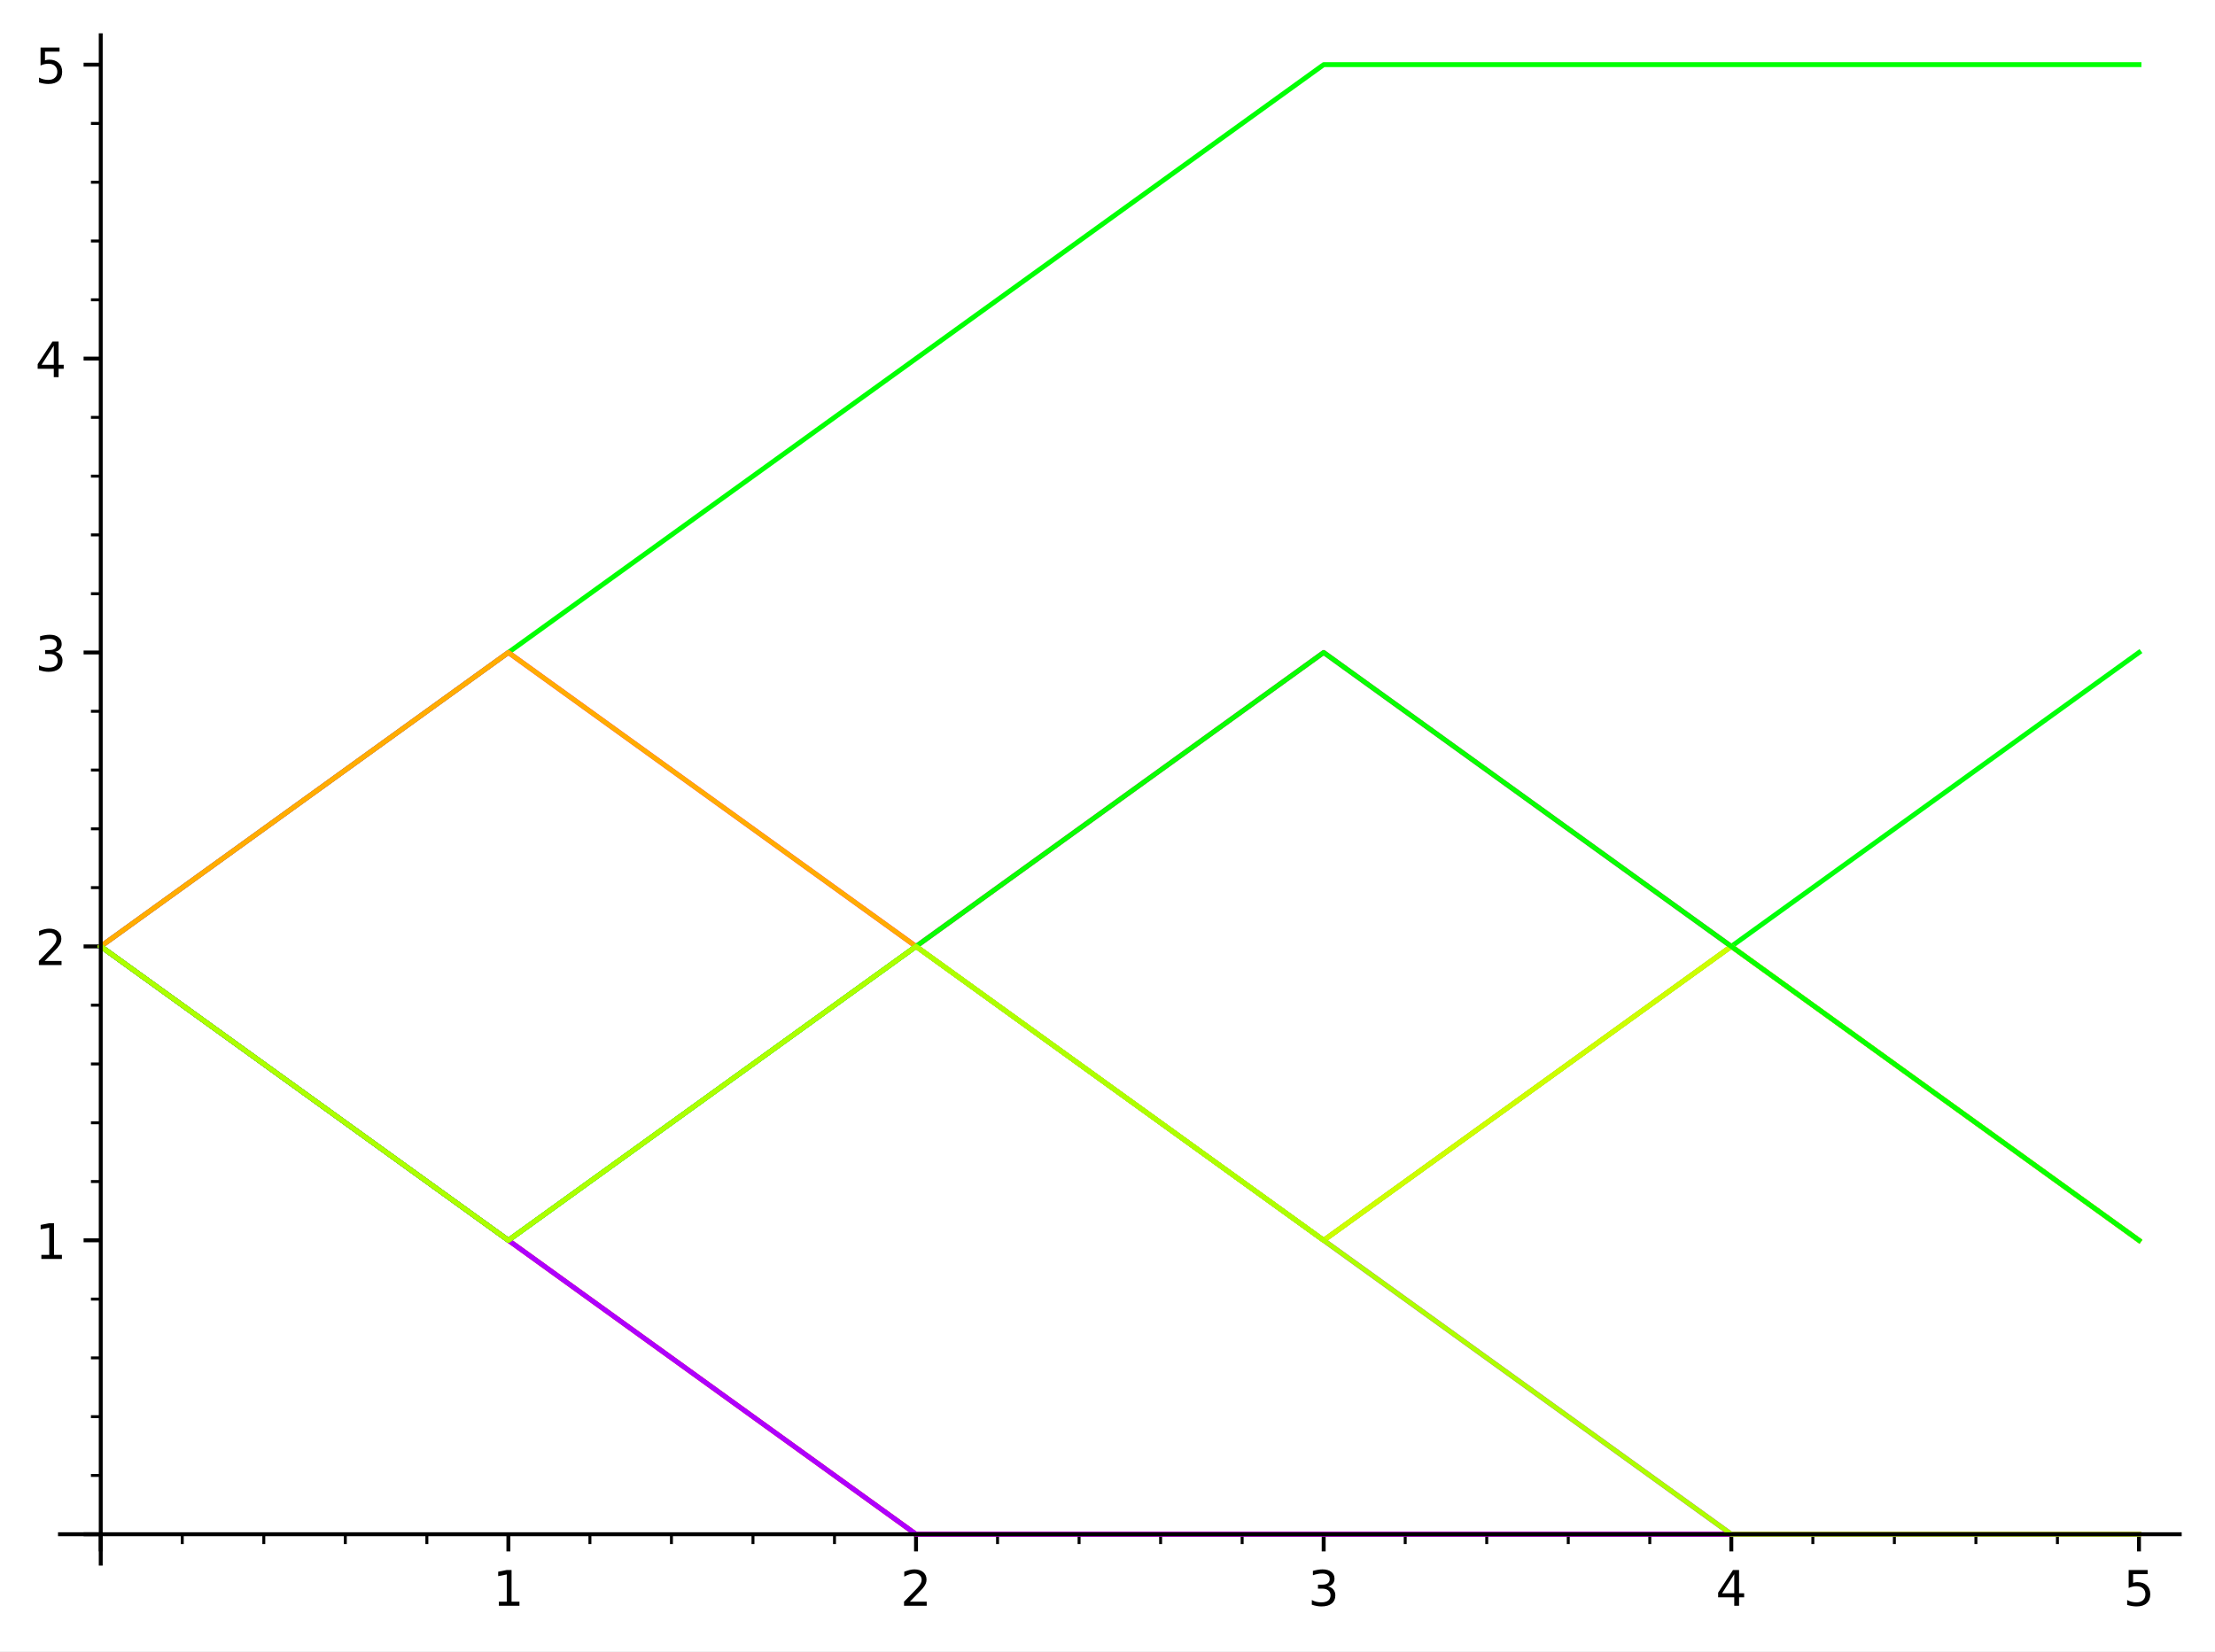
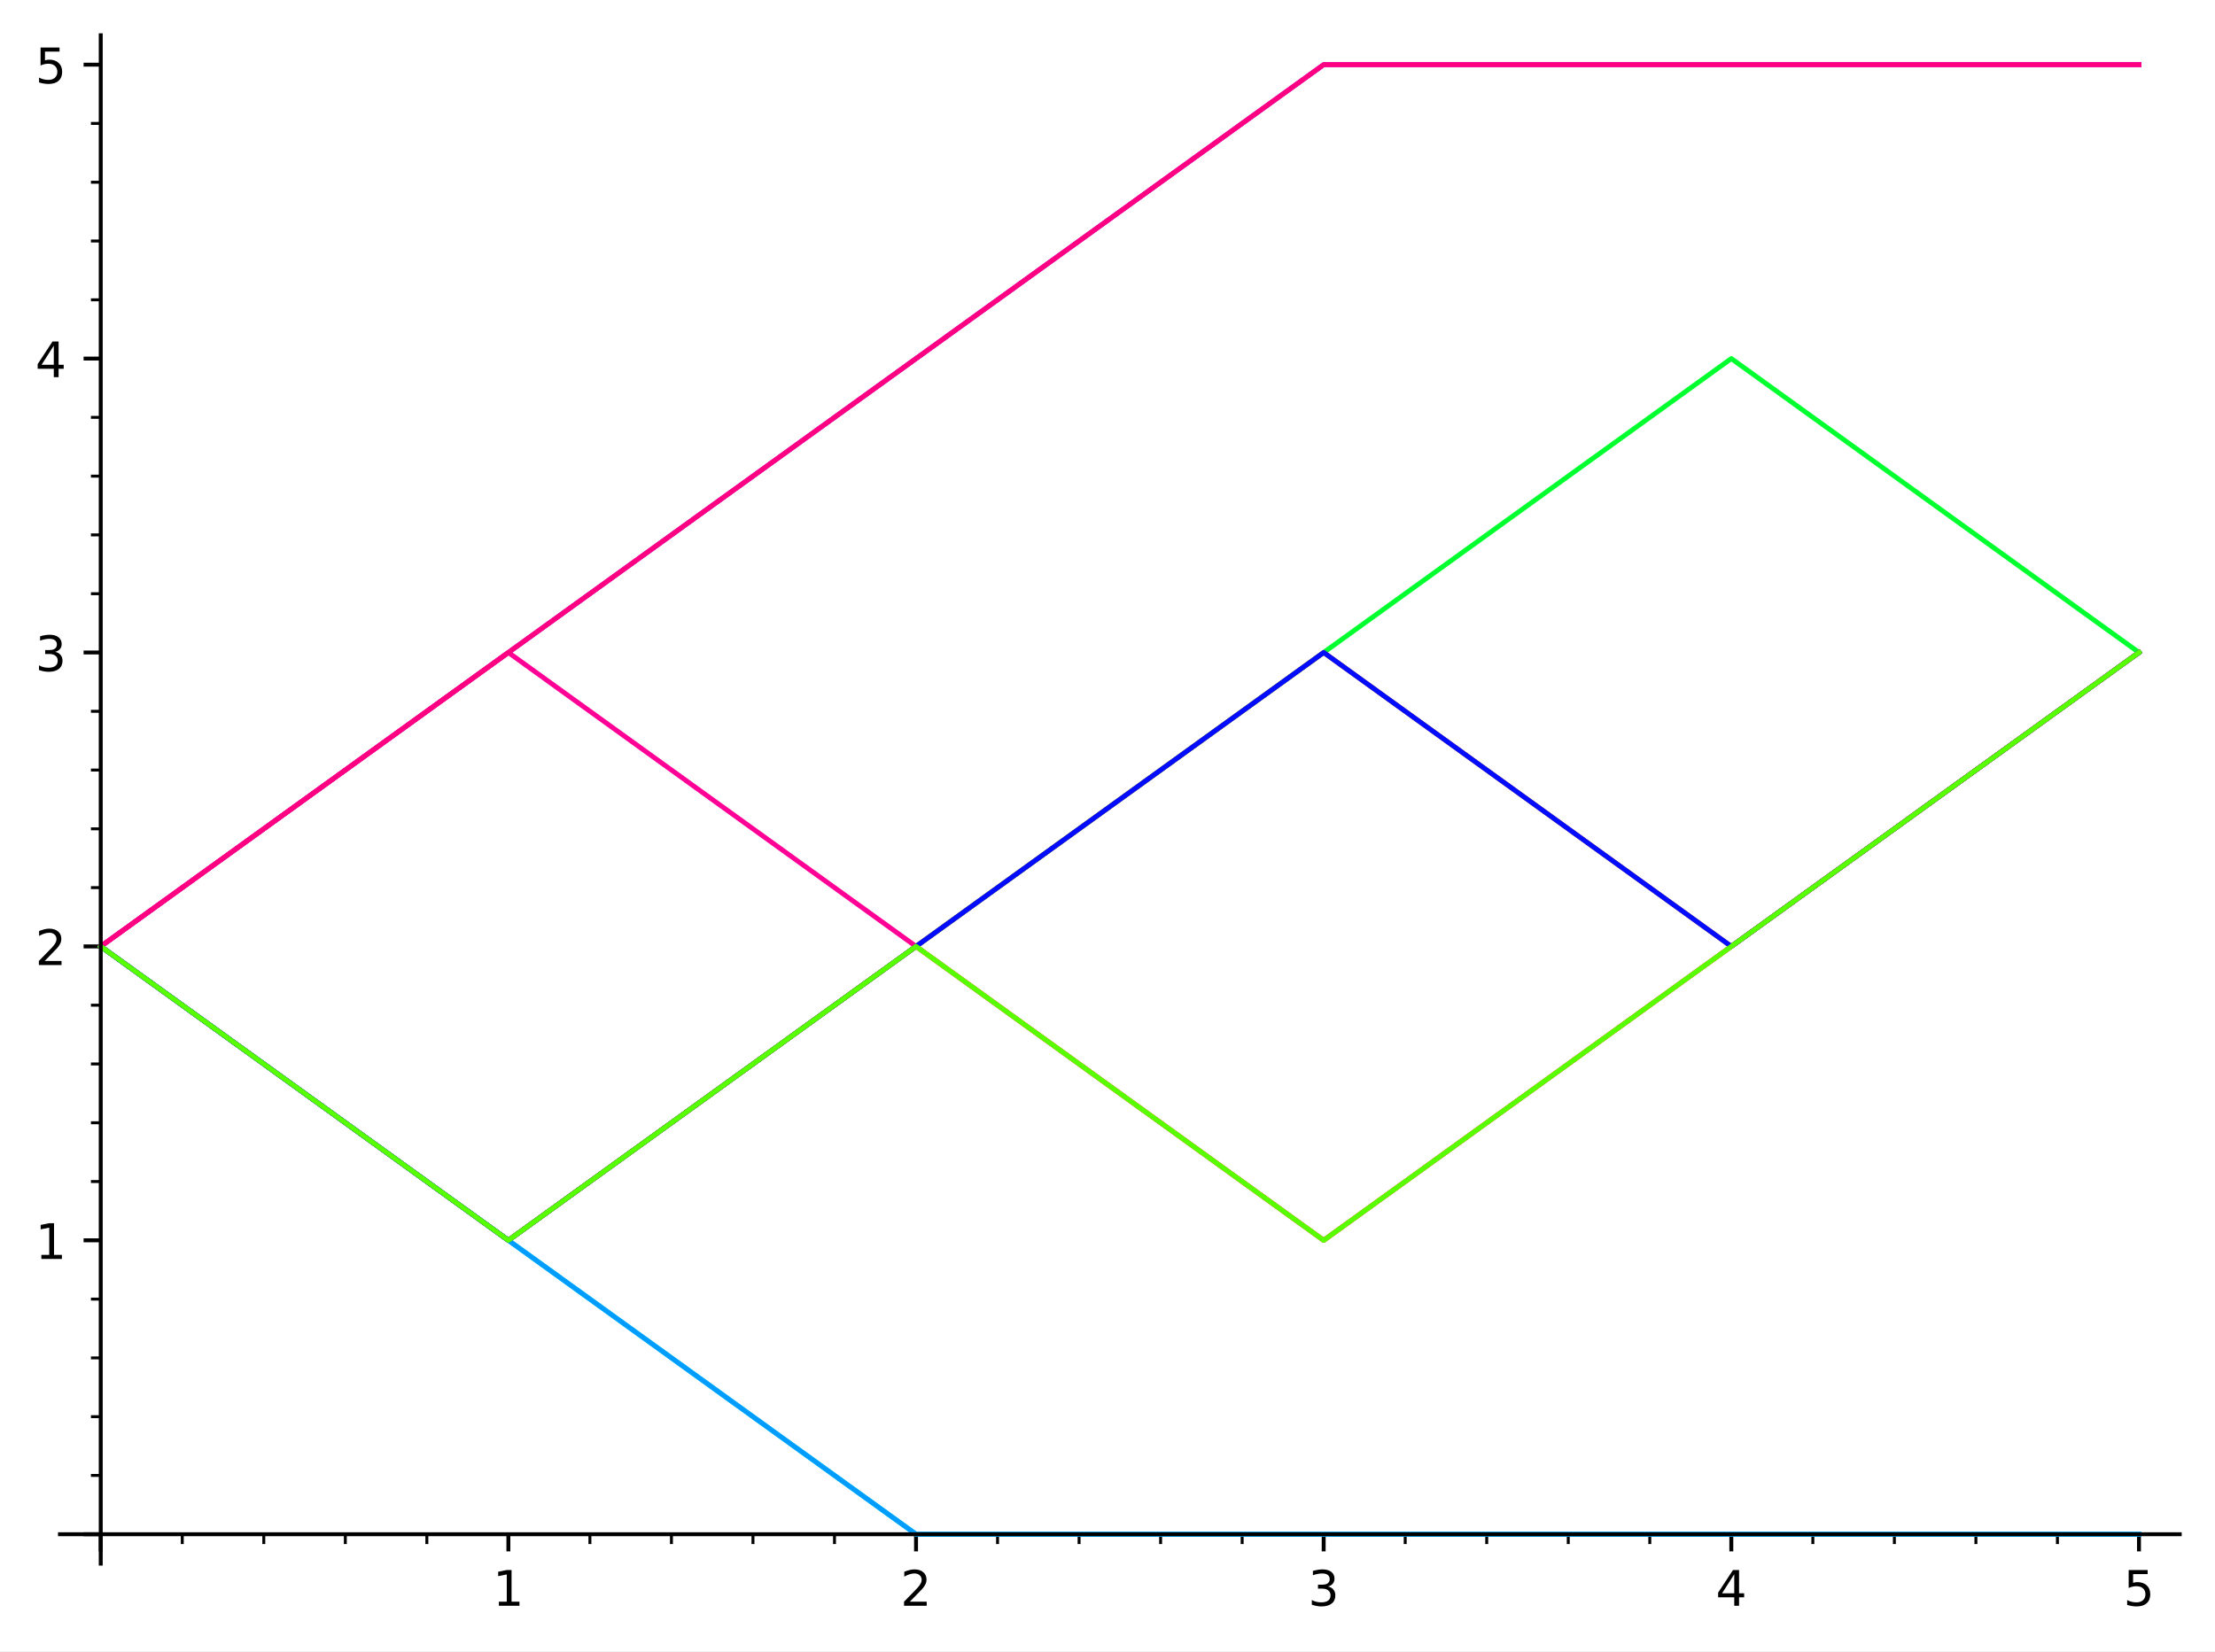
<svg xmlns="http://www.w3.org/2000/svg" xmlns:xlink="http://www.w3.org/1999/xlink" width="452.119pt" height="337.115pt" viewBox="0 0 452.119 337.115" version="1.1">
  <defs>
    <style type="text/css">*{stroke-linejoin: round; stroke-linecap: butt}</style>
  </defs>
  <g id="figure_1">
    <g id="patch_1">
      <path d="M 0 337.115  L 452.119 337.115  L 452.119 0  L 0 0  z " style="fill: #ffffff" />
    </g>
    <g id="axes_1">
      <g id="patch_2">
        <path d="M 12.242 319.238  L 444.919 319.238  L 444.919 7.2  L 12.242 7.2  z " style="fill: #ffffff" />
      </g>
      <g id="matplotlib.axis_1">
        <g id="xtick_1">
          <g id="line2d_1">
            <defs>
-               <path id="m2d57fb4b4a" d="M 0 0  L 0 3.5  " style="stroke: #000000; stroke-width: 0.8" />
+               <path id="m2dbf7bc6c3" d="M 0 0  L 0 3.5  " style="stroke: #000000; stroke-width: 0.8" />
            </defs>
            <g>
-               <use xlink:href="#m2d57fb4b4a" x="20.562" y="313.237" style="stroke: #000000; stroke-width: 0.8" />
+               <use xlink:href="#m2dbf7bc6c3" x="20.562" y="313.237" style="stroke: #000000; stroke-width: 0.8" />
            </g>
          </g>
        </g>
        <g id="xtick_2">
          <g id="line2d_2">
            <g>
-               <use xlink:href="#m2d57fb4b4a" x="103.77" y="313.237" style="stroke: #000000; stroke-width: 0.8" />
+               <use xlink:href="#m2dbf7bc6c3" x="103.77" y="313.237" style="stroke: #000000; stroke-width: 0.8" />
            </g>
          </g>
          <g id="text_1">
            <g transform="translate(100.5885 327.8353)scale(0.1 -0.1)">
              <defs>
                <path id="DejaVuSans-31" d="M 794 531  L 1825 531  L 1825 4091  L 703 3866  L 703 4441  L 1819 4666  L 2450 4666  L 2450 531  L 3481 531  L 3481 0  L 794 0  L 794 531  z " transform="scale(0.015625)" />
              </defs>
              <use xlink:href="#DejaVuSans-31" />
            </g>
          </g>
        </g>
        <g id="xtick_3">
          <g id="line2d_3">
            <g>
-               <use xlink:href="#m2d57fb4b4a" x="186.977" y="313.237" style="stroke: #000000; stroke-width: 0.8" />
+               <use xlink:href="#m2dbf7bc6c3" x="186.977" y="313.237" style="stroke: #000000; stroke-width: 0.8" />
            </g>
          </g>
          <g id="text_2">
            <g transform="translate(183.7957 327.8353)scale(0.1 -0.1)">
              <defs>
                <path id="DejaVuSans-32" d="M 1228 531  L 3431 531  L 3431 0  L 469 0  L 469 531  Q 828 903 1448 1529  Q 2069 2156 2228 2338  Q 2531 2678 2651 2914  Q 2772 3150 2772 3378  Q 2772 3750 2511 3984  Q 2250 4219 1831 4219  Q 1534 4219 1204 4116  Q 875 4013 500 3803  L 500 4441  Q 881 4594 1212 4672  Q 1544 4750 1819 4750  Q 2544 4750 2975 4387  Q 3406 4025 3406 3419  Q 3406 3131 3298 2873  Q 3191 2616 2906 2266  Q 2828 2175 2409 1742  Q 1991 1309 1228 531  z " transform="scale(0.015625)" />
              </defs>
              <use xlink:href="#DejaVuSans-32" />
            </g>
          </g>
        </g>
        <g id="xtick_4">
          <g id="line2d_4">
            <g>
-               <use xlink:href="#m2d57fb4b4a" x="270.184" y="313.237" style="stroke: #000000; stroke-width: 0.8" />
+               <use xlink:href="#m2dbf7bc6c3" x="270.184" y="313.237" style="stroke: #000000; stroke-width: 0.8" />
            </g>
          </g>
          <g id="text_3">
            <g transform="translate(267.003 327.8353)scale(0.1 -0.1)">
              <defs>
                <path id="DejaVuSans-33" d="M 2597 2516  Q 3050 2419 3304 2112  Q 3559 1806 3559 1356  Q 3559 666 3084 287  Q 2609 -91 1734 -91  Q 1441 -91 1130 -33  Q 819 25 488 141  L 488 750  Q 750 597 1062 519  Q 1375 441 1716 441  Q 2309 441 2620 675  Q 2931 909 2931 1356  Q 2931 1769 2642 2001  Q 2353 2234 1838 2234  L 1294 2234  L 1294 2753  L 1863 2753  Q 2328 2753 2575 2939  Q 2822 3125 2822 3475  Q 2822 3834 2567 4026  Q 2313 4219 1838 4219  Q 1578 4219 1281 4162  Q 984 4106 628 3988  L 628 4550  Q 988 4650 1302 4700  Q 1616 4750 1894 4750  Q 2613 4750 3031 4423  Q 3450 4097 3450 3541  Q 3450 3153 3228 2886  Q 3006 2619 2597 2516  z " transform="scale(0.015625)" />
              </defs>
              <use xlink:href="#DejaVuSans-33" />
            </g>
          </g>
        </g>
        <g id="xtick_5">
          <g id="line2d_5">
            <g>
-               <use xlink:href="#m2d57fb4b4a" x="353.391" y="313.237" style="stroke: #000000; stroke-width: 0.8" />
+               <use xlink:href="#m2dbf7bc6c3" x="353.391" y="313.237" style="stroke: #000000; stroke-width: 0.8" />
            </g>
          </g>
          <g id="text_4">
            <g transform="translate(350.2102 327.8353)scale(0.1 -0.1)">
              <defs>
                <path id="DejaVuSans-34" d="M 2419 4116  L 825 1625  L 2419 1625  L 2419 4116  z M 2253 4666  L 3047 4666  L 3047 1625  L 3713 1625  L 3713 1100  L 3047 1100  L 3047 0  L 2419 0  L 2419 1100  L 313 1100  L 313 1709  L 2253 4666  z " transform="scale(0.015625)" />
              </defs>
              <use xlink:href="#DejaVuSans-34" />
            </g>
          </g>
        </g>
        <g id="xtick_6">
          <g id="line2d_6">
            <g>
-               <use xlink:href="#m2d57fb4b4a" x="436.599" y="313.237" style="stroke: #000000; stroke-width: 0.8" />
+               <use xlink:href="#m2dbf7bc6c3" x="436.599" y="313.237" style="stroke: #000000; stroke-width: 0.8" />
            </g>
          </g>
          <g id="text_5">
            <g transform="translate(433.4175 327.8353)scale(0.1 -0.1)">
              <defs>
                <path id="DejaVuSans-35" d="M 691 4666  L 3169 4666  L 3169 4134  L 1269 4134  L 1269 2991  Q 1406 3038 1543 3061  Q 1681 3084 1819 3084  Q 2600 3084 3056 2656  Q 3513 2228 3513 1497  Q 3513 744 3044 326  Q 2575 -91 1722 -91  Q 1428 -91 1123 -41  Q 819 9 494 109  L 494 744  Q 775 591 1075 516  Q 1375 441 1709 441  Q 2250 441 2565 725  Q 2881 1009 2881 1497  Q 2881 1984 2565 2268  Q 2250 2553 1709 2553  Q 1456 2553 1204 2497  Q 953 2441 691 2322  L 691 4666  z " transform="scale(0.015625)" />
              </defs>
              <use xlink:href="#DejaVuSans-35" />
            </g>
          </g>
        </g>
        <g id="xtick_7">
          <g id="line2d_7">
            <defs>
-               <path id="mcc17331bbc" d="M 0 0  L 0 2  " style="stroke: #000000; stroke-width: 0.6" />
+               <path id="m99e31ab4d4" d="M 0 0  L 0 2  " style="stroke: #000000; stroke-width: 0.6" />
            </defs>
            <g>
-               <use xlink:href="#mcc17331bbc" x="37.204" y="313.237" style="stroke: #000000; stroke-width: 0.6" />
+               <use xlink:href="#m99e31ab4d4" x="37.204" y="313.237" style="stroke: #000000; stroke-width: 0.6" />
            </g>
          </g>
        </g>
        <g id="xtick_8">
          <g id="line2d_8">
            <g>
-               <use xlink:href="#mcc17331bbc" x="53.845" y="313.237" style="stroke: #000000; stroke-width: 0.6" />
+               <use xlink:href="#m99e31ab4d4" x="53.845" y="313.237" style="stroke: #000000; stroke-width: 0.6" />
            </g>
          </g>
        </g>
        <g id="xtick_9">
          <g id="line2d_9">
            <g>
-               <use xlink:href="#mcc17331bbc" x="70.487" y="313.237" style="stroke: #000000; stroke-width: 0.6" />
+               <use xlink:href="#m99e31ab4d4" x="70.487" y="313.237" style="stroke: #000000; stroke-width: 0.6" />
            </g>
          </g>
        </g>
        <g id="xtick_10">
          <g id="line2d_10">
            <g>
-               <use xlink:href="#mcc17331bbc" x="87.128" y="313.237" style="stroke: #000000; stroke-width: 0.6" />
+               <use xlink:href="#m99e31ab4d4" x="87.128" y="313.237" style="stroke: #000000; stroke-width: 0.6" />
            </g>
          </g>
        </g>
        <g id="xtick_11">
          <g id="line2d_11">
            <g>
-               <use xlink:href="#mcc17331bbc" x="120.411" y="313.237" style="stroke: #000000; stroke-width: 0.6" />
+               <use xlink:href="#m99e31ab4d4" x="120.411" y="313.237" style="stroke: #000000; stroke-width: 0.6" />
            </g>
          </g>
        </g>
        <g id="xtick_12">
          <g id="line2d_12">
            <g>
-               <use xlink:href="#mcc17331bbc" x="137.053" y="313.237" style="stroke: #000000; stroke-width: 0.6" />
+               <use xlink:href="#m99e31ab4d4" x="137.053" y="313.237" style="stroke: #000000; stroke-width: 0.6" />
            </g>
          </g>
        </g>
        <g id="xtick_13">
          <g id="line2d_13">
            <g>
-               <use xlink:href="#mcc17331bbc" x="153.694" y="313.237" style="stroke: #000000; stroke-width: 0.6" />
+               <use xlink:href="#m99e31ab4d4" x="153.694" y="313.237" style="stroke: #000000; stroke-width: 0.6" />
            </g>
          </g>
        </g>
        <g id="xtick_14">
          <g id="line2d_14">
            <g>
-               <use xlink:href="#mcc17331bbc" x="170.336" y="313.237" style="stroke: #000000; stroke-width: 0.6" />
+               <use xlink:href="#m99e31ab4d4" x="170.336" y="313.237" style="stroke: #000000; stroke-width: 0.6" />
            </g>
          </g>
        </g>
        <g id="xtick_15">
          <g id="line2d_15">
            <g>
-               <use xlink:href="#mcc17331bbc" x="203.618" y="313.237" style="stroke: #000000; stroke-width: 0.6" />
+               <use xlink:href="#m99e31ab4d4" x="203.618" y="313.237" style="stroke: #000000; stroke-width: 0.6" />
            </g>
          </g>
        </g>
        <g id="xtick_16">
          <g id="line2d_16">
            <g>
-               <use xlink:href="#mcc17331bbc" x="220.26" y="313.237" style="stroke: #000000; stroke-width: 0.6" />
+               <use xlink:href="#m99e31ab4d4" x="220.26" y="313.237" style="stroke: #000000; stroke-width: 0.6" />
            </g>
          </g>
        </g>
        <g id="xtick_17">
          <g id="line2d_17">
            <g>
-               <use xlink:href="#mcc17331bbc" x="236.901" y="313.237" style="stroke: #000000; stroke-width: 0.6" />
+               <use xlink:href="#m99e31ab4d4" x="236.901" y="313.237" style="stroke: #000000; stroke-width: 0.6" />
            </g>
          </g>
        </g>
        <g id="xtick_18">
          <g id="line2d_18">
            <g>
-               <use xlink:href="#mcc17331bbc" x="253.543" y="313.237" style="stroke: #000000; stroke-width: 0.6" />
+               <use xlink:href="#m99e31ab4d4" x="253.543" y="313.237" style="stroke: #000000; stroke-width: 0.6" />
            </g>
          </g>
        </g>
        <g id="xtick_19">
          <g id="line2d_19">
            <g>
-               <use xlink:href="#mcc17331bbc" x="286.826" y="313.237" style="stroke: #000000; stroke-width: 0.6" />
+               <use xlink:href="#m99e31ab4d4" x="286.826" y="313.237" style="stroke: #000000; stroke-width: 0.6" />
            </g>
          </g>
        </g>
        <g id="xtick_20">
          <g id="line2d_20">
            <g>
-               <use xlink:href="#mcc17331bbc" x="303.467" y="313.237" style="stroke: #000000; stroke-width: 0.6" />
+               <use xlink:href="#m99e31ab4d4" x="303.467" y="313.237" style="stroke: #000000; stroke-width: 0.6" />
            </g>
          </g>
        </g>
        <g id="xtick_21">
          <g id="line2d_21">
            <g>
-               <use xlink:href="#mcc17331bbc" x="320.109" y="313.237" style="stroke: #000000; stroke-width: 0.6" />
+               <use xlink:href="#m99e31ab4d4" x="320.109" y="313.237" style="stroke: #000000; stroke-width: 0.6" />
            </g>
          </g>
        </g>
        <g id="xtick_22">
          <g id="line2d_22">
            <g>
-               <use xlink:href="#mcc17331bbc" x="336.75" y="313.237" style="stroke: #000000; stroke-width: 0.6" />
+               <use xlink:href="#m99e31ab4d4" x="336.75" y="313.237" style="stroke: #000000; stroke-width: 0.6" />
            </g>
          </g>
        </g>
        <g id="xtick_23">
          <g id="line2d_23">
            <g>
-               <use xlink:href="#mcc17331bbc" x="370.033" y="313.237" style="stroke: #000000; stroke-width: 0.6" />
+               <use xlink:href="#m99e31ab4d4" x="370.033" y="313.237" style="stroke: #000000; stroke-width: 0.6" />
            </g>
          </g>
        </g>
        <g id="xtick_24">
          <g id="line2d_24">
            <g>
-               <use xlink:href="#mcc17331bbc" x="386.674" y="313.237" style="stroke: #000000; stroke-width: 0.6" />
+               <use xlink:href="#m99e31ab4d4" x="386.674" y="313.237" style="stroke: #000000; stroke-width: 0.6" />
            </g>
          </g>
        </g>
        <g id="xtick_25">
          <g id="line2d_25">
            <g>
-               <use xlink:href="#mcc17331bbc" x="403.316" y="313.237" style="stroke: #000000; stroke-width: 0.6" />
+               <use xlink:href="#m99e31ab4d4" x="403.316" y="313.237" style="stroke: #000000; stroke-width: 0.6" />
            </g>
          </g>
        </g>
        <g id="xtick_26">
          <g id="line2d_26">
            <g>
-               <use xlink:href="#mcc17331bbc" x="419.957" y="313.237" style="stroke: #000000; stroke-width: 0.6" />
+               <use xlink:href="#m99e31ab4d4" x="419.957" y="313.237" style="stroke: #000000; stroke-width: 0.6" />
            </g>
          </g>
        </g>
      </g>
      <g id="matplotlib.axis_2">
        <g id="ytick_1">
          <g id="line2d_27">
            <defs>
-               <path id="mca8738b1ea" d="M 0 0  L -3.5 0  " style="stroke: #000000; stroke-width: 0.8" />
+               <path id="m1f05463783" d="M 0 0  L -3.5 0  " style="stroke: #000000; stroke-width: 0.8" />
            </defs>
            <g>
-               <use xlink:href="#mca8738b1ea" x="20.562" y="313.237" style="stroke: #000000; stroke-width: 0.8" />
+               <use xlink:href="#m1f05463783" x="20.562" y="313.237" style="stroke: #000000; stroke-width: 0.8" />
            </g>
          </g>
        </g>
        <g id="ytick_2">
          <g id="line2d_28">
            <g>
-               <use xlink:href="#mca8738b1ea" x="20.562" y="253.23" style="stroke: #000000; stroke-width: 0.8" />
+               <use xlink:href="#m1f05463783" x="20.562" y="253.23" style="stroke: #000000; stroke-width: 0.8" />
            </g>
          </g>
          <g id="text_6">
            <g transform="translate(7.2 257.0288)scale(0.1 -0.1)">
              <use xlink:href="#DejaVuSans-31" />
            </g>
          </g>
        </g>
        <g id="ytick_3">
          <g id="line2d_29">
            <g>
-               <use xlink:href="#mca8738b1ea" x="20.562" y="193.222" style="stroke: #000000; stroke-width: 0.8" />
+               <use xlink:href="#m1f05463783" x="20.562" y="193.222" style="stroke: #000000; stroke-width: 0.8" />
            </g>
          </g>
          <g id="text_7">
            <g transform="translate(7.2 197.0216)scale(0.1 -0.1)">
              <use xlink:href="#DejaVuSans-32" />
            </g>
          </g>
        </g>
        <g id="ytick_4">
          <g id="line2d_30">
            <g>
-               <use xlink:href="#mca8738b1ea" x="20.562" y="133.215" style="stroke: #000000; stroke-width: 0.8" />
+               <use xlink:href="#m1f05463783" x="20.562" y="133.215" style="stroke: #000000; stroke-width: 0.8" />
            </g>
          </g>
          <g id="text_8">
            <g transform="translate(7.2 137.0144)scale(0.1 -0.1)">
              <use xlink:href="#DejaVuSans-33" />
            </g>
          </g>
        </g>
        <g id="ytick_5">
          <g id="line2d_31">
            <g>
-               <use xlink:href="#mca8738b1ea" x="20.562" y="73.208" style="stroke: #000000; stroke-width: 0.8" />
+               <use xlink:href="#m1f05463783" x="20.562" y="73.208" style="stroke: #000000; stroke-width: 0.8" />
            </g>
          </g>
          <g id="text_9">
            <g transform="translate(7.2 77.00716)scale(0.1 -0.1)">
              <use xlink:href="#DejaVuSans-34" />
            </g>
          </g>
        </g>
        <g id="ytick_6">
          <g id="line2d_32">
            <g>
-               <use xlink:href="#mca8738b1ea" x="20.562" y="13.201" style="stroke: #000000; stroke-width: 0.8" />
+               <use xlink:href="#m1f05463783" x="20.562" y="13.201" style="stroke: #000000; stroke-width: 0.8" />
            </g>
          </g>
          <g id="text_10">
            <g transform="translate(7.2 16.99994)scale(0.1 -0.1)">
              <use xlink:href="#DejaVuSans-35" />
            </g>
          </g>
        </g>
        <g id="ytick_7">
          <g id="line2d_33">
            <defs>
-               <path id="m4169b1e66d" d="M 0 0  L -2 0  " style="stroke: #000000; stroke-width: 0.6" />
+               <path id="mdb82b18c4b" d="M 0 0  L -2 0  " style="stroke: #000000; stroke-width: 0.6" />
            </defs>
            <g>
-               <use xlink:href="#m4169b1e66d" x="20.562" y="301.235" style="stroke: #000000; stroke-width: 0.6" />
+               <use xlink:href="#mdb82b18c4b" x="20.562" y="301.235" style="stroke: #000000; stroke-width: 0.6" />
            </g>
          </g>
        </g>
        <g id="ytick_8">
          <g id="line2d_34">
            <g>
-               <use xlink:href="#m4169b1e66d" x="20.562" y="289.234" style="stroke: #000000; stroke-width: 0.6" />
+               <use xlink:href="#mdb82b18c4b" x="20.562" y="289.234" style="stroke: #000000; stroke-width: 0.6" />
            </g>
          </g>
        </g>
        <g id="ytick_9">
          <g id="line2d_35">
            <g>
-               <use xlink:href="#m4169b1e66d" x="20.562" y="277.232" style="stroke: #000000; stroke-width: 0.6" />
+               <use xlink:href="#mdb82b18c4b" x="20.562" y="277.232" style="stroke: #000000; stroke-width: 0.6" />
            </g>
          </g>
        </g>
        <g id="ytick_10">
          <g id="line2d_36">
            <g>
-               <use xlink:href="#m4169b1e66d" x="20.562" y="265.231" style="stroke: #000000; stroke-width: 0.6" />
+               <use xlink:href="#mdb82b18c4b" x="20.562" y="265.231" style="stroke: #000000; stroke-width: 0.6" />
            </g>
          </g>
        </g>
        <g id="ytick_11">
          <g id="line2d_37">
            <g>
-               <use xlink:href="#m4169b1e66d" x="20.562" y="241.228" style="stroke: #000000; stroke-width: 0.6" />
+               <use xlink:href="#mdb82b18c4b" x="20.562" y="241.228" style="stroke: #000000; stroke-width: 0.6" />
            </g>
          </g>
        </g>
        <g id="ytick_12">
          <g id="line2d_38">
            <g>
-               <use xlink:href="#m4169b1e66d" x="20.562" y="229.227" style="stroke: #000000; stroke-width: 0.6" />
+               <use xlink:href="#mdb82b18c4b" x="20.562" y="229.227" style="stroke: #000000; stroke-width: 0.6" />
            </g>
          </g>
        </g>
        <g id="ytick_13">
          <g id="line2d_39">
            <g>
-               <use xlink:href="#m4169b1e66d" x="20.562" y="217.225" style="stroke: #000000; stroke-width: 0.6" />
+               <use xlink:href="#mdb82b18c4b" x="20.562" y="217.225" style="stroke: #000000; stroke-width: 0.6" />
            </g>
          </g>
        </g>
        <g id="ytick_14">
          <g id="line2d_40">
            <g>
-               <use xlink:href="#m4169b1e66d" x="20.562" y="205.224" style="stroke: #000000; stroke-width: 0.6" />
+               <use xlink:href="#mdb82b18c4b" x="20.562" y="205.224" style="stroke: #000000; stroke-width: 0.6" />
            </g>
          </g>
        </g>
        <g id="ytick_15">
          <g id="line2d_41">
            <g>
-               <use xlink:href="#m4169b1e66d" x="20.562" y="181.221" style="stroke: #000000; stroke-width: 0.6" />
+               <use xlink:href="#mdb82b18c4b" x="20.562" y="181.221" style="stroke: #000000; stroke-width: 0.6" />
            </g>
          </g>
        </g>
        <g id="ytick_16">
          <g id="line2d_42">
            <g>
-               <use xlink:href="#m4169b1e66d" x="20.562" y="169.219" style="stroke: #000000; stroke-width: 0.6" />
+               <use xlink:href="#mdb82b18c4b" x="20.562" y="169.219" style="stroke: #000000; stroke-width: 0.6" />
            </g>
          </g>
        </g>
        <g id="ytick_17">
          <g id="line2d_43">
            <g>
-               <use xlink:href="#m4169b1e66d" x="20.562" y="157.218" style="stroke: #000000; stroke-width: 0.6" />
+               <use xlink:href="#mdb82b18c4b" x="20.562" y="157.218" style="stroke: #000000; stroke-width: 0.6" />
            </g>
          </g>
        </g>
        <g id="ytick_18">
          <g id="line2d_44">
            <g>
-               <use xlink:href="#m4169b1e66d" x="20.562" y="145.217" style="stroke: #000000; stroke-width: 0.6" />
+               <use xlink:href="#mdb82b18c4b" x="20.562" y="145.217" style="stroke: #000000; stroke-width: 0.6" />
            </g>
          </g>
        </g>
        <g id="ytick_19">
          <g id="line2d_45">
            <g>
-               <use xlink:href="#m4169b1e66d" x="20.562" y="121.214" style="stroke: #000000; stroke-width: 0.6" />
+               <use xlink:href="#mdb82b18c4b" x="20.562" y="121.214" style="stroke: #000000; stroke-width: 0.6" />
            </g>
          </g>
        </g>
        <g id="ytick_20">
          <g id="line2d_46">
            <g>
-               <use xlink:href="#m4169b1e66d" x="20.562" y="109.212" style="stroke: #000000; stroke-width: 0.6" />
+               <use xlink:href="#mdb82b18c4b" x="20.562" y="109.212" style="stroke: #000000; stroke-width: 0.6" />
            </g>
          </g>
        </g>
        <g id="ytick_21">
          <g id="line2d_47">
            <g>
-               <use xlink:href="#m4169b1e66d" x="20.562" y="97.211" style="stroke: #000000; stroke-width: 0.6" />
+               <use xlink:href="#mdb82b18c4b" x="20.562" y="97.211" style="stroke: #000000; stroke-width: 0.6" />
            </g>
          </g>
        </g>
        <g id="ytick_22">
          <g id="line2d_48">
            <g>
-               <use xlink:href="#m4169b1e66d" x="20.562" y="85.209" style="stroke: #000000; stroke-width: 0.6" />
+               <use xlink:href="#mdb82b18c4b" x="20.562" y="85.209" style="stroke: #000000; stroke-width: 0.6" />
            </g>
          </g>
        </g>
        <g id="ytick_23">
          <g id="line2d_49">
            <g>
-               <use xlink:href="#m4169b1e66d" x="20.562" y="61.206" style="stroke: #000000; stroke-width: 0.6" />
+               <use xlink:href="#mdb82b18c4b" x="20.562" y="61.206" style="stroke: #000000; stroke-width: 0.6" />
            </g>
          </g>
        </g>
        <g id="ytick_24">
          <g id="line2d_50">
            <g>
-               <use xlink:href="#m4169b1e66d" x="20.562" y="49.205" style="stroke: #000000; stroke-width: 0.6" />
+               <use xlink:href="#mdb82b18c4b" x="20.562" y="49.205" style="stroke: #000000; stroke-width: 0.6" />
            </g>
          </g>
        </g>
        <g id="ytick_25">
          <g id="line2d_51">
            <g>
-               <use xlink:href="#m4169b1e66d" x="20.562" y="37.204" style="stroke: #000000; stroke-width: 0.6" />
+               <use xlink:href="#mdb82b18c4b" x="20.562" y="37.204" style="stroke: #000000; stroke-width: 0.6" />
            </g>
          </g>
        </g>
        <g id="ytick_26">
          <g id="line2d_52">
            <g>
-               <use xlink:href="#m4169b1e66d" x="20.562" y="25.202" style="stroke: #000000; stroke-width: 0.6" />
+               <use xlink:href="#mdb82b18c4b" x="20.562" y="25.202" style="stroke: #000000; stroke-width: 0.6" />
            </g>
          </g>
        </g>
      </g>
      <g id="line2d_53">
-         <path d="M 20.562 193.222  L 103.77 133.215  L 186.977 73.208  L 270.184 13.201  L 353.391 13.201  L 436.599 13.201  " clip-path="url(#pec4b7a8da4)" style="fill: none; stroke: #00ff03; stroke-linecap: square" />
+         <path d="M 20.562 193.222  L 103.77 253.23  L 186.977 313.237  L 270.184 313.237  L 353.391 313.237  L 436.599 313.237  " clip-path="url(#p5814961a2f)" style="fill: none; stroke: #00eaff; stroke-linecap: square" />
      </g>
      <g id="line2d_54">
-         <path d="M 20.562 193.222  L 103.77 253.23  L 186.977 193.222  L 270.184 253.23  L 353.391 313.237  L 436.599 313.237  " clip-path="url(#pec4b7a8da4)" style="fill: none; stroke: #b100ff; stroke-linecap: square" />
+         <path d="M 20.562 193.222  L 103.77 133.215  L 186.977 73.208  L 270.184 13.201  L 353.391 13.201  L 436.599 13.201  " clip-path="url(#p5814961a2f)" style="fill: none; stroke: #ac00ff; stroke-linecap: square" />
      </g>
      <g id="line2d_55">
-         <path d="M 20.562 193.222  L 103.77 133.215  L 186.977 193.222  L 270.184 133.215  L 353.391 193.222  L 436.599 253.23  " clip-path="url(#pec4b7a8da4)" style="fill: none; stroke: #ff00ac; stroke-linecap: square" />
+         <path d="M 20.562 193.222  L 103.77 133.215  L 186.977 193.222  L 270.184 253.23  L 353.391 193.222  L 436.599 133.215  " clip-path="url(#p5814961a2f)" style="fill: none; stroke: #ff0096; stroke-linecap: square" />
      </g>
      <g id="line2d_56">
-         <path d="M 20.562 193.222  L 103.77 253.23  L 186.977 193.222  L 270.184 253.23  L 353.391 193.222  L 436.599 133.215  " clip-path="url(#pec4b7a8da4)" style="fill: none; stroke: #00ff09; stroke-linecap: square" />
+         <path d="M 20.562 193.222  L 103.77 253.23  L 186.977 193.222  L 270.184 133.215  L 353.391 73.208  L 436.599 133.215  " clip-path="url(#p5814961a2f)" style="fill: none; stroke: #00ff2e; stroke-linecap: square" />
      </g>
      <g id="line2d_57">
-         <path d="M 20.562 193.222  L 103.77 253.23  L 186.977 313.237  L 270.184 313.237  L 353.391 313.237  L 436.599 313.237  " clip-path="url(#pec4b7a8da4)" style="fill: none; stroke: #ff000f; stroke-linecap: square" />
+         <path d="M 20.562 193.222  L 103.77 253.23  L 186.977 193.222  L 270.184 133.215  L 353.391 193.222  L 436.599 133.215  " clip-path="url(#p5814961a2f)" style="fill: none; stroke: #ff6e00; stroke-linecap: square" />
      </g>
      <g id="line2d_58">
-         <path d="M 20.562 193.222  L 103.77 133.215  L 186.977 193.222  L 270.184 253.23  L 353.391 193.222  L 436.599 253.23  " clip-path="url(#pec4b7a8da4)" style="fill: none; stroke: #ffad00; stroke-linecap: square" />
+         <path d="M 20.562 193.222  L 103.77 253.23  L 186.977 193.222  L 270.184 253.23  L 353.391 193.222  L 436.599 133.215  " clip-path="url(#p5814961a2f)" style="fill: none; stroke: #ff8e00; stroke-linecap: square" />
      </g>
      <g id="line2d_59">
-         <path d="M 20.562 193.222  L 103.77 253.23  L 186.977 313.237  L 270.184 313.237  L 353.391 313.237  L 436.599 313.237  " clip-path="url(#pec4b7a8da4)" style="fill: none; stroke: #ad00ff; stroke-linecap: square" />
+         <path d="M 20.562 193.222  L 103.77 253.23  L 186.977 313.237  L 270.184 313.237  L 353.391 313.237  L 436.599 313.237  " clip-path="url(#p5814961a2f)" style="fill: none; stroke: #009dff; stroke-linecap: square" />
      </g>
      <g id="line2d_60">
-         <path d="M 20.562 193.222  L 103.77 253.23  L 186.977 193.222  L 270.184 253.23  L 353.391 193.222  L 436.599 253.23  " clip-path="url(#pec4b7a8da4)" style="fill: none; stroke: #ccff00; stroke-linecap: square" />
+         <path d="M 20.562 193.222  L 103.77 133.215  L 186.977 73.208  L 270.184 13.201  L 353.391 13.201  L 436.599 13.201  " clip-path="url(#p5814961a2f)" style="fill: none; stroke: #ff0080; stroke-linecap: square" />
      </g>
      <g id="line2d_61">
-         <path d="M 20.562 193.222  L 103.77 253.23  L 186.977 193.222  L 270.184 133.215  L 353.391 193.222  L 436.599 253.23  " clip-path="url(#pec4b7a8da4)" style="fill: none; stroke: #07ff00; stroke-linecap: square" />
+         <path d="M 20.562 193.222  L 103.77 253.23  L 186.977 193.222  L 270.184 133.215  L 353.391 193.222  L 436.599 133.215  " clip-path="url(#p5814961a2f)" style="fill: none; stroke: #000bff; stroke-linecap: square" />
      </g>
      <g id="line2d_62">
-         <path d="M 20.562 193.222  L 103.77 253.23  L 186.977 193.222  L 270.184 253.23  L 353.391 313.237  L 436.599 313.237  " clip-path="url(#pec4b7a8da4)" style="fill: none; stroke: #adff00; stroke-linecap: square" />
+         <path d="M 20.562 193.222  L 103.77 253.23  L 186.977 193.222  L 270.184 253.23  L 353.391 193.222  L 436.599 133.215  " clip-path="url(#p5814961a2f)" style="fill: none; stroke: #57ff00; stroke-linecap: square" />
      </g>
      <g id="patch_3">
        <path d="M 20.562 319.238  L 20.562 7.2  " style="fill: none; stroke: #000000; stroke-width: 0.8; stroke-linejoin: miter; stroke-linecap: square" />
      </g>
      <g id="patch_4">
        <path d="M 12.242 313.237  L 444.919 313.237  " style="fill: none; stroke: #000000; stroke-width: 0.8; stroke-linejoin: miter; stroke-linecap: square" />
      </g>
    </g>
  </g>
  <defs>
-     <clipPath id="pec4b7a8da4">
+     <clipPath id="p5814961a2f">
      <rect x="12.242" y="7.2" width="432.678" height="312.038" />
    </clipPath>
  </defs>
</svg>
